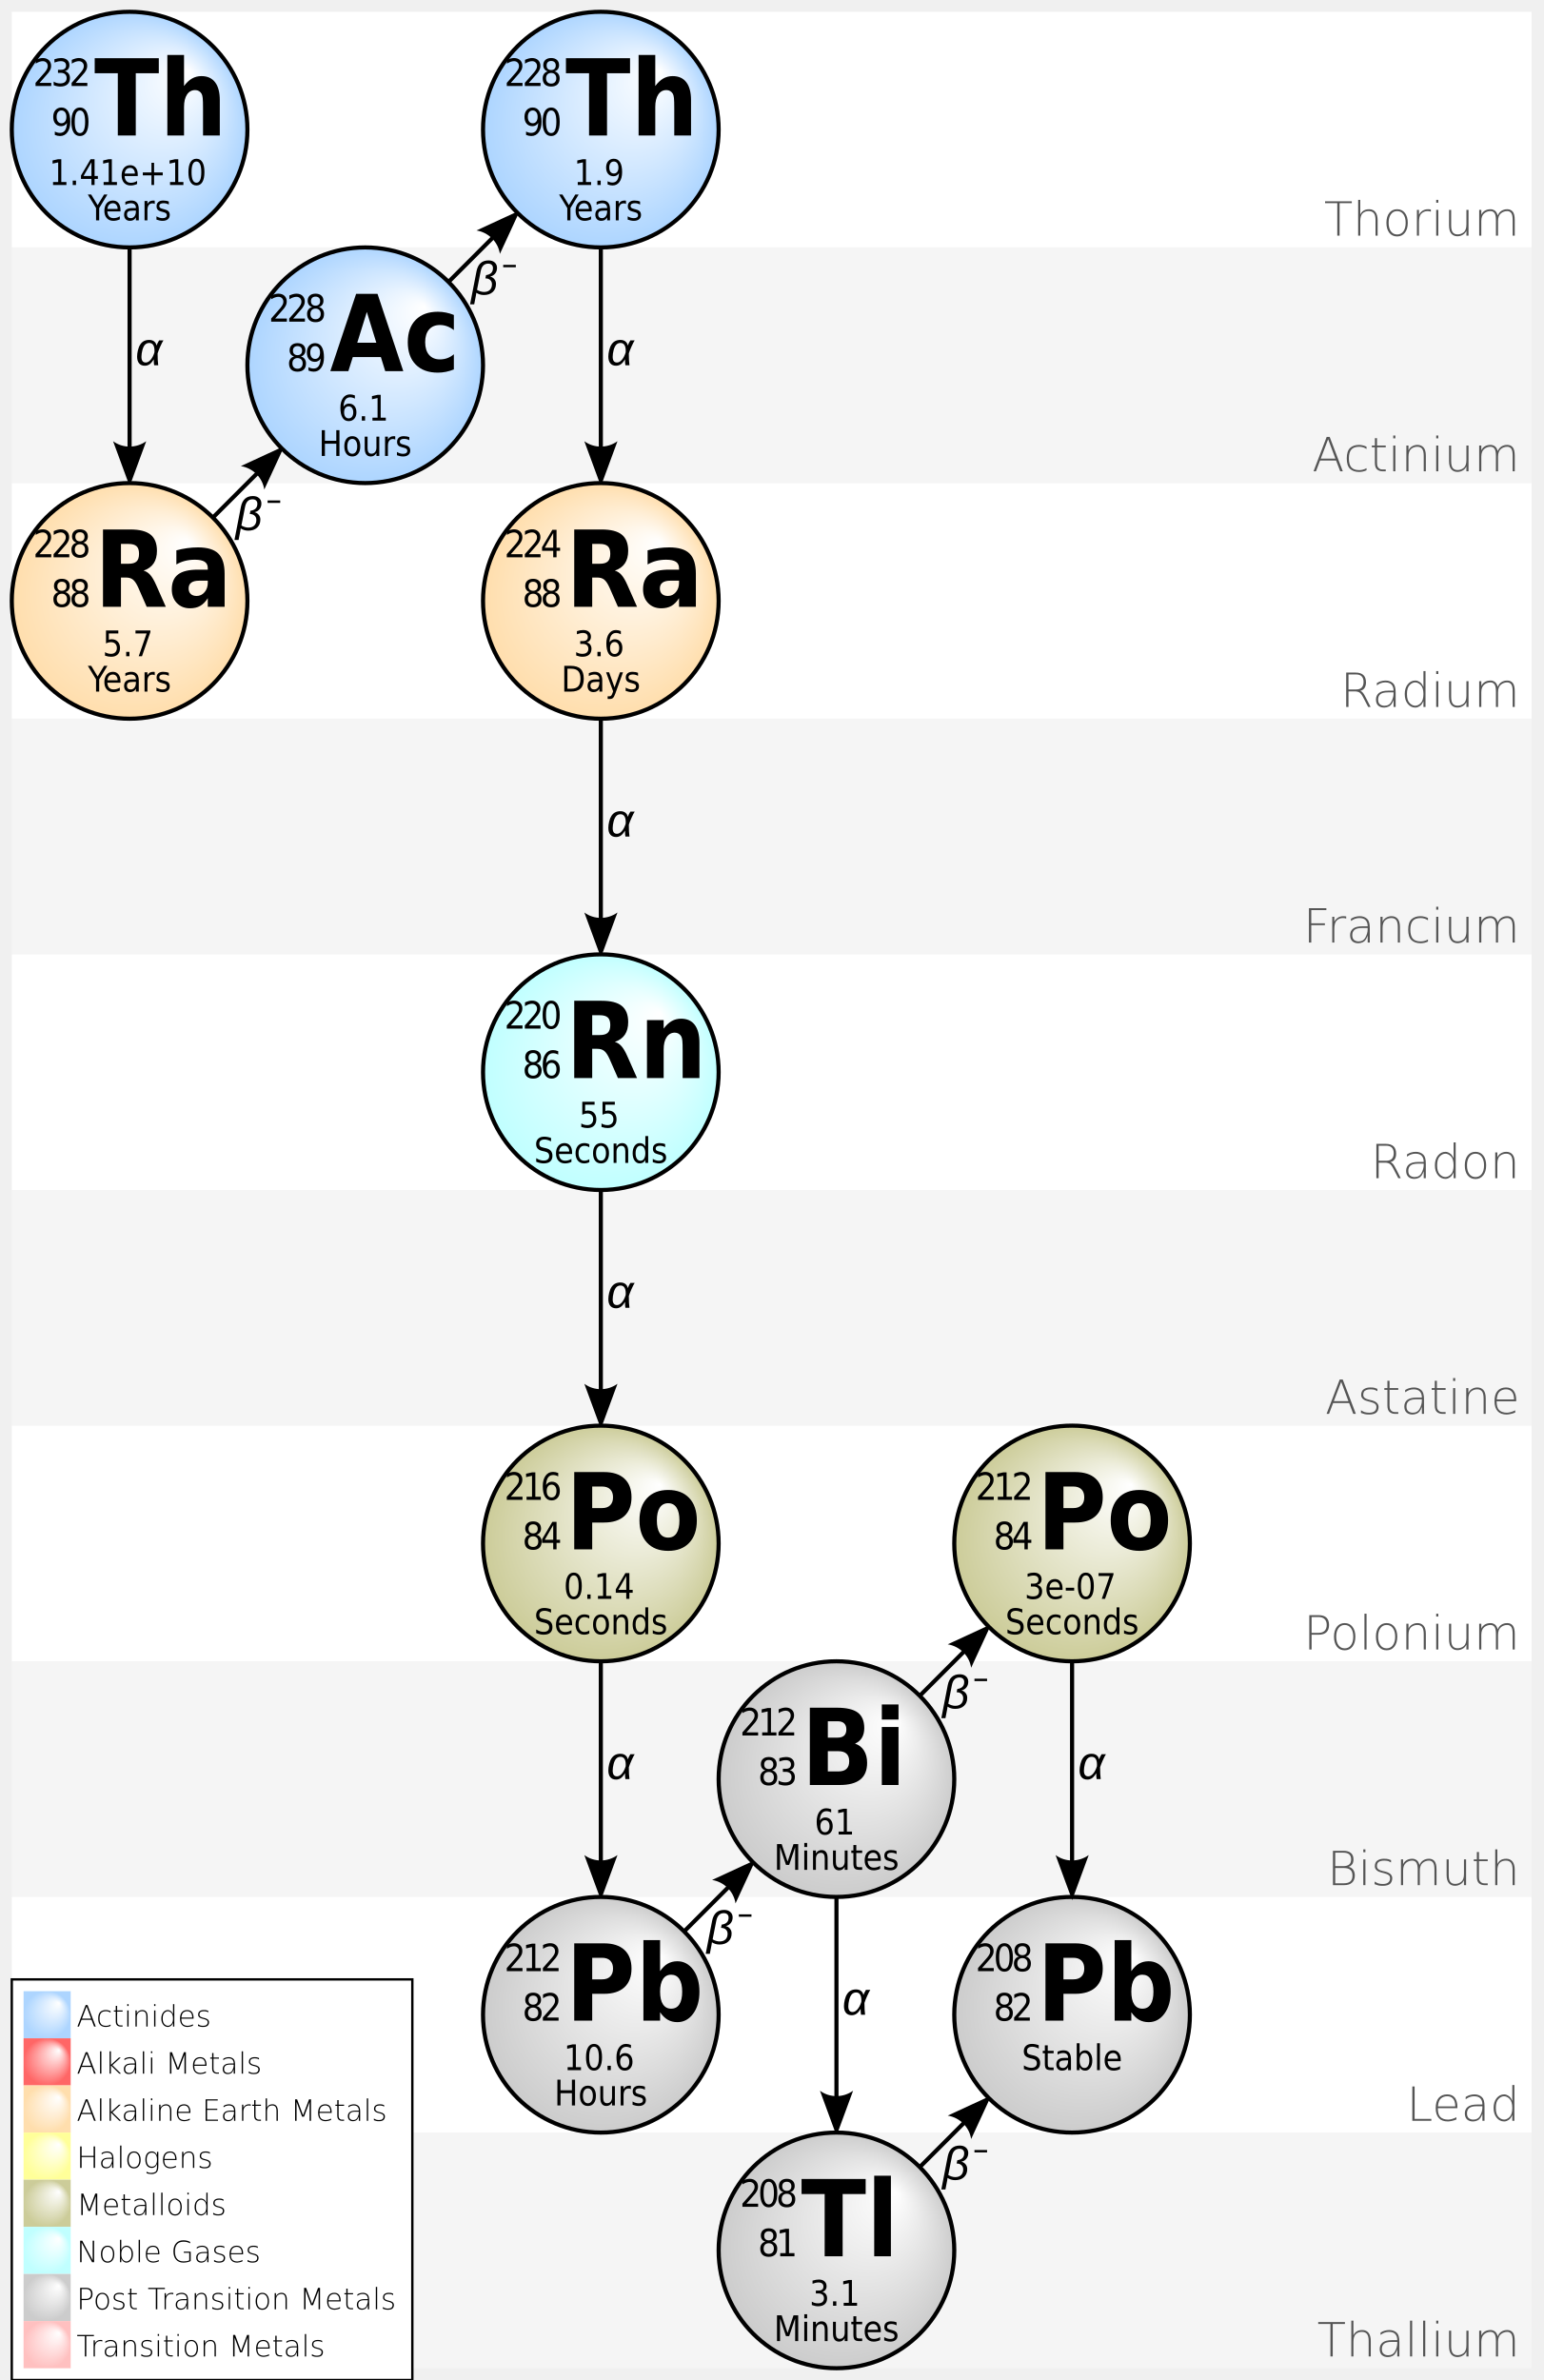
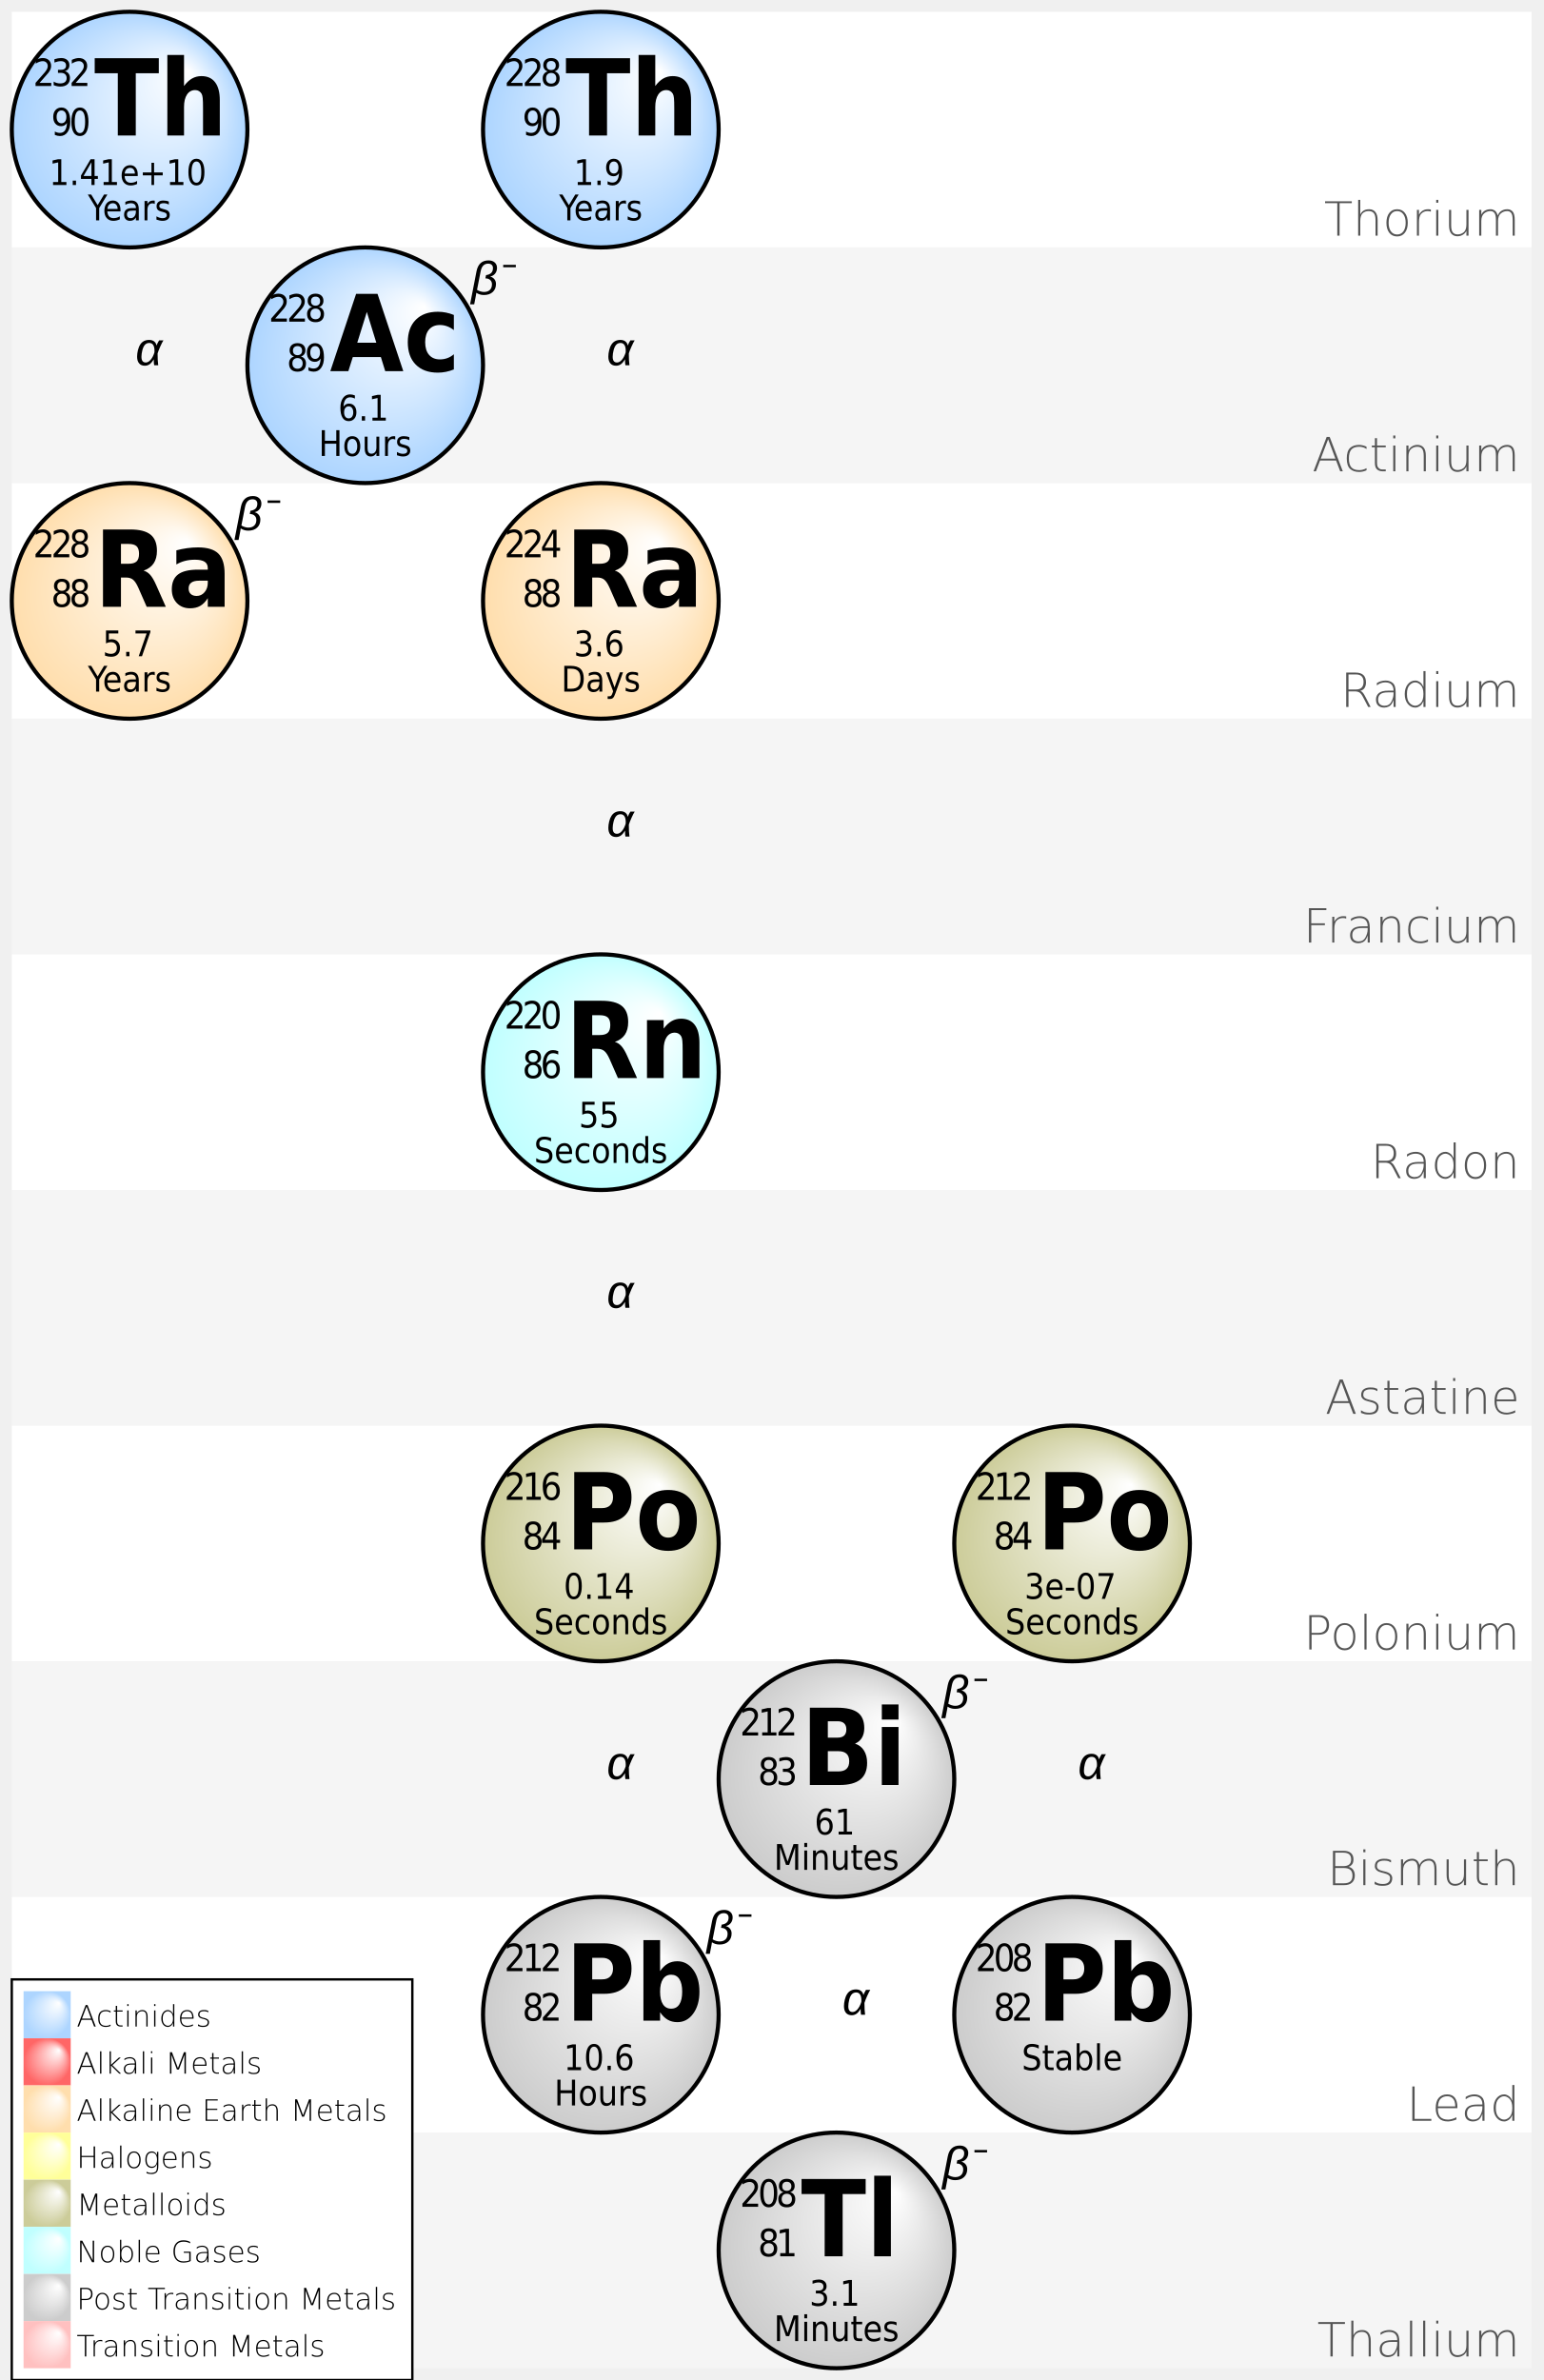
- <svg xmlns="http://www.w3.org/2000/svg" xmlns:xlink="http://www.w3.org/1999/xlink" width="1310" height="2020" version="1.1">
+ <svg xmlns="http://www.w3.org/2000/svg" xmlns:xlink="http://www.w3.org/1999/xlink" width="1310" height="2020">
  <defs>
-     <style type="text/css">
-   
-   tspan {font-family: DejaVu Sans Condensed, sans-serif; font-size:25px}
-   .symbol {font-family: DejaVu Sans Condensed, sans-serif; font-size:90px; font-weight:bold; stroke: none}
-   .su {font-size: 32px; font-family: DejaVu Sans Condensed, sans-serif; text-anchor:end; letter-spacing:-3px}
-   .halflife {font-size: 32px; font-family: DejaVu Sans Condensed, sans-serif; text-anchor:middle; font-size: 30px}
-   
-   circle {stroke-width:3.5; stroke:black}
-   .nonmetal {fill: url(#nonmetal)}
-   .noblegas {fill: url(#noblegas)}
-   .alkali {fill:url(#alkali)}
-   .alkaline {fill:url(#alkaline)}
-   .metalloid {fill:url(#metalloid)}
-   .halogen {fill:url(#halogen)}
-   .poormetal {fill:url(#poormetal)}
-   .lanthanide {fill:url(#lanthanide)}
-   .actinide {fill: url(#actinide)}
-   .transition {fill: url(#transition)}
-   line {marker-end:url(#Arrow2Mend); stroke-width:3.5; stroke:black}
-   .ab {font-family: Liberation Sans, sans-serif; font-style:italic; font-size:40px}
-   .background0 {stroke: none; fill: #ffffff}
-   .background1 {stroke: none; fill: #f5f5f5}
-   .SideKey {fill: #555555; font-family: DejaVu Sans Light, sans-serif; font-size: 40px; text-anchor: end}
-   .key {font-family: DejaVu Sans Light, sans-serif; font-size: 25px}
-   </style>
-     <marker refX="0" refY="0" orient="auto" id="Arrow2Mend" style="overflow:visible">
-       <path d="M 8.719,4.034 -2.207,0.016 8.719,-4.002 c -1.745,2.372 -1.735,5.617 -6e-7,8.035 z" transform="scale(-1,-1)" id="path4011" style="font-size:12px;fill-rule:evenodd;stroke-width:0.625;stroke-linejoin:round" />
+     <radialGradient id="ball" fx="75%" fy="25%">
+       <stop offset="0%" stop-color="#fff" />
+       <stop offset="100%" stop-color="gray" />
+     </radialGradient>
+     <radialGradient xlink:href="#ball" id="actinide">
+       <stop offset="0%" stop-color="#fff" />
+       <stop offset="100%" stop-color="#add5ff" />
+     </radialGradient>
+     <radialGradient xlink:href="#ball" id="nonmetal">
+       <stop offset="0%" stop-color="#fff" />
+       <stop offset="100%" stop-color="#a0ffa0" />
+     </radialGradient>
+     <radialGradient xlink:href="#ball" id="noblegas">
+       <stop offset="0%" stop-color="#fff" />
+       <stop offset="100%" stop-color="#c0ffff" />
+     </radialGradient>
+     <radialGradient xlink:href="#ball" id="alkali">
+       <stop offset="0%" stop-color="#fff" />
+       <stop offset="100%" stop-color="#f66" />
+     </radialGradient>
+     <radialGradient xlink:href="#ball" id="alkaline">
+       <stop offset="0%" stop-color="#fff" />
+       <stop offset="100%" stop-color="#ffdead" />
+     </radialGradient>
+     <radialGradient xlink:href="#ball" id="metalloid">
+       <stop offset="0%" stop-color="#fff" />
+       <stop offset="100%" stop-color="#cc9" />
+     </radialGradient>
+     <radialGradient xlink:href="#ball" id="halogen">
+       <stop offset="0%" stop-color="#fff" />
+       <stop offset="100%" stop-color="#ff9" />
+     </radialGradient>
+     <radialGradient xlink:href="#ball" id="poormetal">
+       <stop offset="0%" stop-color="#fff" />
+       <stop offset="100%" stop-color="#ccc" />
+     </radialGradient>
+     <radialGradient xlink:href="#ball" id="lanthanide">
+       <stop offset="0%" stop-color="#fff" />
+       <stop offset="100%" stop-color="#ffbfff" />
+     </radialGradient>
+     <radialGradient xlink:href="#ball" id="transition">
+       <stop offset="0%" stop-color="#fff" />
+       <stop offset="100%" stop-color="#ffc0c0" />
+     </radialGradient>
+     <marker id="Arrow2Mend" orient="auto" overflow="visible" refX="0" refY="0">
+       <path id="path4011" fill-rule="evenodd" stroke-linejoin="round" stroke-width=".625" d="M8.719 4.034-2.207.016 8.719-4.002c-1.746 2.372-1.736 5.618 0 8.036z" font-size="12" transform="scale(-1)" />
    </marker>
-     <radialGradient id="ball" fx="75%" fy="25%">
-       <stop offset="0%" stop-color="white" />
-       <stop offset="100%" stop-color="grey" />
-     </radialGradient>
-     <radialGradient id="actinide" xlink:href="#ball">
-       <stop offset="0%" stop-color="white" />
-       <stop offset="100%" stop-color="#add5ff" />
-     </radialGradient>
-     <radialGradient id="nonmetal" xlink:href="#ball">
-       <stop offset="0%" stop-color="white" />
-       <stop offset="100%" stop-color="#a0ffa0" />
-     </radialGradient>
-     <radialGradient id="noblegas" xlink:href="#ball">
-       <stop offset="0%" stop-color="white" />
-       <stop offset="100%" stop-color="#c0ffff" />
-     </radialGradient>
-     <radialGradient id="alkali" xlink:href="#ball">
-       <stop offset="0%" stop-color="white" />
-       <stop offset="100%" stop-color="#ff6666" />
-     </radialGradient>
-     <radialGradient id="alkaline" xlink:href="#ball">
-       <stop offset="0%" stop-color="white" />
-       <stop offset="100%" stop-color="#ffdead" />
-     </radialGradient>
-     <radialGradient id="metalloid" xlink:href="#ball">
-       <stop offset="0%" stop-color="white" />
-       <stop offset="100%" stop-color="#cccc99" />
-     </radialGradient>
-     <radialGradient id="halogen" xlink:href="#ball">
-       <stop offset="0%" stop-color="white" />
-       <stop offset="100%" stop-color="#ffff99" />
-     </radialGradient>
-     <radialGradient id="poormetal" xlink:href="#ball">
-       <stop offset="0%" stop-color="white" />
-       <stop offset="100%" stop-color="#cccccc" />
-     </radialGradient>
-     <radialGradient id="lanthanide" xlink:href="#ball">
-       <stop offset="0%" stop-color="white" />
-       <stop offset="100%" stop-color="#ffbfff" />
-     </radialGradient>
-     <radialGradient id="transition" xlink:href="#ball">
-       <stop offset="0%" stop-color="white" />
-       <stop offset="100%" stop-color="#ffc0c0" />
-     </radialGradient>
+     <style>
+       tspan{font-size:25px}.symbol{font-size:90px;font-weight:700;stroke:none}.halflife,.su,.symbol,tspan{font-family:DejaVu Sans Condensed,sans-serif}.su{font-size:32px;text-anchor:end;letter-spacing:-3px}.halflife{text-anchor:middle;font-size:30px}circle{stroke-width:3.5;stroke:#000}.noblegas{fill:url(#noblegas)}.alkaline{fill:url(#alkaline)}.metalloid{fill:url(#metalloid)}.poormetal{fill:url(#poormetal)}.actinide{fill:url(#actinide)}.ab{font-family:Liberation Sans,sans-serif;font-style:italic;font-size:40px}.background0{stroke:none;fill:#fff}.background1{stroke:none;fill:#f5f5f5}.SideKey,.key{font-family:DejaVu Sans Light,sans-serif}.SideKey{fill:#555;font-size:40px;text-anchor:end}.key{font-size:25px}
+     </style>
  </defs>
-   <rect x="10" y="10" width="1290" height="200" class="background0" />
-   <rect x="10" y="210" width="1290" height="200" class="background1" />
-   <rect x="10" y="410" width="1290" height="200" class="background0" />
-   <rect x="10" y="610" width="1290" height="200" class="background1" />
-   <rect x="10" y="810" width="1290" height="200" class="background0" />
-   <rect x="10" y="1010" width="1290" height="200" class="background1" />
-   <rect x="10" y="1210" width="1290" height="200" class="background0" />
-   <rect x="10" y="1410" width="1290" height="200" class="background1" />
-   <rect x="10" y="1610" width="1290" height="200" class="background0" />
-   <rect x="10" y="1810" width="1290" height="200" class="background1" />
+   <path d="M10 10h1290v200H10z" class="background0" />
+   <path d="M10 210h1290v200H10z" class="background1" />
+   <path d="M10 410h1290v200H10z" class="background0" />
+   <path d="M10 610h1290v200H10z" class="background1" />
+   <path d="M10 810h1290v200H10z" class="background0" />
+   <path d="M10 1010h1290v200H10z" class="background1" />
+   <path d="M10 1210h1290v200H10z" class="background0" />
+   <path d="M10 1410h1290v200H10z" class="background1" />
+   <path d="M10 1610h1290v200H10z" class="background0" />
+   <path d="M10 1810h1290v200H10z" class="background1" />
  <text x="1290" y="200" class="SideKey">Thorium</text>
  <text x="1290" y="400" class="SideKey">Actinium</text>
  <text x="1290" y="600" class="SideKey">Radium</text>
  <text x="1290" y="800" class="SideKey">Francium</text>
  <text x="1290" y="1000" class="SideKey">Radon</text>
  <text x="1290" y="1200" class="SideKey">Astatine</text>
  <text x="1290" y="1400" class="SideKey">Polonium</text>
  <text x="1290" y="1600" class="SideKey">Bismuth</text>
  <text x="1290" y="1800" class="SideKey">Lead</text>
  <text x="1290" y="2000" class="SideKey">Thallium</text>
-   <g transform="translate(0,1670)">
-     <rect x="10" y="10" width="340" height="340" style="fill: white; stroke: black; stroke-width: 2px" />
-     <rect x="20" y="20" width="40" height="40" class="actinide" />
-     <text x="65" y="50" class="key">Actinides</text>
-     <rect x="20" y="60" width="40" height="40" class="alkali" />
-     <text x="65" y="90" class="key">Alkali Metals</text>
-     <rect x="20" y="100" width="40" height="40" class="alkaline" />
-     <text x="65" y="130" class="key">Alkaline Earth Metals</text>
-     <rect x="20" y="140" width="40" height="40" class="halogen" />
-     <text x="65" y="170" class="key">Halogens</text>
-     <rect x="20" y="180" width="40" height="40" class="metalloid" />
-     <text x="65" y="210" class="key">Metalloids</text>
-     <rect x="20" y="220" width="40" height="40" class="noblegas" />
-     <text x="65" y="250" class="key">Noble Gases</text>
-     <rect x="20" y="260" width="40" height="40" class="poormetal" />
-     <text x="65" y="290" class="key">Post Transition Metals</text>
-     <rect x="20" y="300" width="40" height="40" class="transition" />
-     <text x="65" y="330" class="key">Transition Metals</text>
-   </g>
-   <circle style="stroke: black; stroke-width: 3.5" cx="110" cy="110" r="100" class="actinide" />
+   <path fill="#fff" stroke="#000" stroke-width="2" d="M10 10h340v340H10z" transform="translate(0 1670)" />
+   <path d="M20 20h40v40H20z" class="actinide" transform="translate(0 1670)" />
+   <text x="65" y="50" class="key" transform="translate(0 1670)">Actinides</text>
+   <path fill="url(#alkali)" d="M20 60h40v40H20z" transform="translate(0 1670)" />
+   <text x="65" y="90" class="key" transform="translate(0 1670)">Alkali Metals</text>
+   <path d="M20 100h40v40H20z" class="alkaline" transform="translate(0 1670)" />
+   <text x="65" y="130" class="key" transform="translate(0 1670)">Alkaline Earth Metals</text>
+   <path fill="url(#halogen)" d="M20 140h40v40H20z" transform="translate(0 1670)" />
+   <text x="65" y="170" class="key" transform="translate(0 1670)">Halogens</text>
+   <path d="M20 180h40v40H20z" class="metalloid" transform="translate(0 1670)" />
+   <text x="65" y="210" class="key" transform="translate(0 1670)">Metalloids</text>
+   <path d="M20 220h40v40H20z" class="noblegas" transform="translate(0 1670)" />
+   <text x="65" y="250" class="key" transform="translate(0 1670)">Noble Gases</text>
+   <path d="M20 260h40v40H20z" class="poormetal" transform="translate(0 1670)" />
+   <text x="65" y="290" class="key" transform="translate(0 1670)">Post Transition Metals</text>
+   <path fill="url(#transition)" d="M20 300h40v40H20z" transform="translate(0 1670)" />
+   <text x="65" y="330" class="key" transform="translate(0 1670)">Transition Metals</text>
+   <circle cx="110" cy="110" r="100" stroke="#000" stroke-width="3.5" class="actinide" />
  <text>
    <tspan x="80" y="115" class="su">90</tspan>
-     <tspan x="80" dy="-42" class="su">232</tspan>
-     <tspan x="80" dy="42" class="symbol">Th</tspan>
-     <tspan x="110" dy="1.4em" class="halflife">1.41e+10</tspan>
-     <tspan x="110" dy="1em" class="halflife">Years</tspan>
-   </text>
-   <line x1="110" y1="210" x2="110" y2="405" />
+     <tspan x="80" class="su" dy="-42">232</tspan>
+     <tspan x="80" class="symbol" dy="42">Th</tspan>
+     <tspan x="110" class="halflife" dy="1.4em">1.41e+10</tspan>
+     <tspan x="110" class="halflife" dy="1em">Years</tspan>
+   </text>
+   <path d="M110 210v195" />
  <text x="115" y="310" class="ab">α</text>
-   <circle style="stroke: black; stroke-width: 3.5" cx="110" cy="510" r="100" class="alkaline" />
+   <circle cx="110" cy="510" r="100" stroke="#000" stroke-width="3.5" class="alkaline" />
  <text>
    <tspan x="80" y="515" class="su">88</tspan>
-     <tspan x="80" dy="-42" class="su">228</tspan>
-     <tspan x="80" dy="42" class="symbol">Ra</tspan>
-     <tspan x="110" dy="1.4em" class="halflife">5.7</tspan>
-     <tspan x="110" dy="1em" class="halflife">Years</tspan>
-   </text>
-   <line x1="181" y1="439" x2="236" y2="384" />
+     <tspan x="80" class="su" dy="-42">228</tspan>
+     <tspan x="80" class="symbol" dy="42">Ra</tspan>
+     <tspan x="110" class="halflife" dy="1.4em">5.7</tspan>
+     <tspan x="110" class="halflife" dy="1em">Years</tspan>
+   </text>
+   <path d="m181 439 55-55" />
  <text x="200" y="450" class="ab">β⁻</text>
-   <circle style="stroke: black; stroke-width: 3.5" cx="310" cy="310" r="100" class="actinide" />
+   <circle cx="310" cy="310" r="100" stroke="#000" stroke-width="3.5" class="actinide" />
  <text>
    <tspan x="280" y="315" class="su">89</tspan>
-     <tspan x="280" dy="-42" class="su">228</tspan>
-     <tspan x="280" dy="42" class="symbol">Ac</tspan>
-     <tspan x="310" dy="1.4em" class="halflife">6.1</tspan>
-     <tspan x="310" dy="1em" class="halflife">Hours</tspan>
-   </text>
-   <line x1="381" y1="239" x2="436" y2="184" />
+     <tspan x="280" class="su" dy="-42">228</tspan>
+     <tspan x="280" class="symbol" dy="42">Ac</tspan>
+     <tspan x="310" class="halflife" dy="1.4em">6.1</tspan>
+     <tspan x="310" class="halflife" dy="1em">Hours</tspan>
+   </text>
+   <path d="m381 239 55-55" />
  <text x="400" y="250" class="ab">β⁻</text>
-   <circle style="stroke: black; stroke-width: 3.5" cx="510" cy="110" r="100" class="actinide" />
+   <circle cx="510" cy="110" r="100" stroke="#000" stroke-width="3.5" class="actinide" />
  <text>
    <tspan x="480" y="115" class="su">90</tspan>
-     <tspan x="480" dy="-42" class="su">228</tspan>
-     <tspan x="480" dy="42" class="symbol">Th</tspan>
-     <tspan x="510" dy="1.4em" class="halflife">1.9</tspan>
-     <tspan x="510" dy="1em" class="halflife">Years</tspan>
-   </text>
-   <line x1="510" y1="210" x2="510" y2="405" />
+     <tspan x="480" class="su" dy="-42">228</tspan>
+     <tspan x="480" class="symbol" dy="42">Th</tspan>
+     <tspan x="510" class="halflife" dy="1.4em">1.9</tspan>
+     <tspan x="510" class="halflife" dy="1em">Years</tspan>
+   </text>
+   <path d="M510 210v195" />
  <text x="515" y="310" class="ab">α</text>
-   <circle style="stroke: black; stroke-width: 3.5" cx="510" cy="510" r="100" class="alkaline" />
+   <circle cx="510" cy="510" r="100" stroke="#000" stroke-width="3.5" class="alkaline" />
  <text>
    <tspan x="480" y="515" class="su">88</tspan>
-     <tspan x="480" dy="-42" class="su">224</tspan>
-     <tspan x="480" dy="42" class="symbol">Ra</tspan>
-     <tspan x="510" dy="1.4em" class="halflife">3.6</tspan>
-     <tspan x="510" dy="1em" class="halflife">Days</tspan>
-   </text>
-   <line x1="510" y1="610" x2="510" y2="805" />
+     <tspan x="480" class="su" dy="-42">224</tspan>
+     <tspan x="480" class="symbol" dy="42">Ra</tspan>
+     <tspan x="510" class="halflife" dy="1.4em">3.6</tspan>
+     <tspan x="510" class="halflife" dy="1em">Days</tspan>
+   </text>
+   <path d="M510 610v195" />
  <text x="515" y="710" class="ab">α</text>
-   <circle style="stroke: black; stroke-width: 3.5" cx="510" cy="910" r="100" class="noblegas" />
+   <circle cx="510" cy="910" r="100" stroke="#000" stroke-width="3.5" class="noblegas" />
  <text>
    <tspan x="480" y="915" class="su">86</tspan>
-     <tspan x="480" dy="-42" class="su">220</tspan>
-     <tspan x="480" dy="42" class="symbol">Rn</tspan>
-     <tspan x="510" dy="1.4em" class="halflife">55</tspan>
-     <tspan x="510" dy="1em" class="halflife">Seconds</tspan>
-   </text>
-   <line x1="510" y1="1010" x2="510" y2="1205" />
+     <tspan x="480" class="su" dy="-42">220</tspan>
+     <tspan x="480" class="symbol" dy="42">Rn</tspan>
+     <tspan x="510" class="halflife" dy="1.4em">55</tspan>
+     <tspan x="510" class="halflife" dy="1em">Seconds</tspan>
+   </text>
+   <path d="M510 1010v195" />
  <text x="515" y="1110" class="ab">α</text>
-   <circle style="stroke: black; stroke-width: 3.5" cx="510" cy="1310" r="100" class="metalloid" />
+   <circle cx="510" cy="1310" r="100" stroke="#000" stroke-width="3.5" class="metalloid" />
  <text>
    <tspan x="480" y="1315" class="su">84</tspan>
-     <tspan x="480" dy="-42" class="su">216</tspan>
-     <tspan x="480" dy="42" class="symbol">Po</tspan>
-     <tspan x="510" dy="1.4em" class="halflife">0.14</tspan>
-     <tspan x="510" dy="1em" class="halflife">Seconds</tspan>
-   </text>
-   <line x1="510" y1="1410" x2="510" y2="1605" />
+     <tspan x="480" class="su" dy="-42">216</tspan>
+     <tspan x="480" class="symbol" dy="42">Po</tspan>
+     <tspan x="510" class="halflife" dy="1.4em">0.14</tspan>
+     <tspan x="510" class="halflife" dy="1em">Seconds</tspan>
+   </text>
+   <path d="M510 1410v195" />
  <text x="515" y="1510" class="ab">α</text>
-   <circle style="stroke: black; stroke-width: 3.5" cx="510" cy="1710" r="100" class="poormetal" />
+   <circle cx="510" cy="1710" r="100" stroke="#000" stroke-width="3.5" class="poormetal" />
  <text>
    <tspan x="480" y="1715" class="su">82</tspan>
-     <tspan x="480" dy="-42" class="su">212</tspan>
-     <tspan x="480" dy="42" class="symbol">Pb</tspan>
-     <tspan x="510" dy="1.4em" class="halflife">10.6</tspan>
-     <tspan x="510" dy="1em" class="halflife">Hours</tspan>
-   </text>
-   <line x1="581" y1="1639" x2="636" y2="1584" />
+     <tspan x="480" class="su" dy="-42">212</tspan>
+     <tspan x="480" class="symbol" dy="42">Pb</tspan>
+     <tspan x="510" class="halflife" dy="1.4em">10.6</tspan>
+     <tspan x="510" class="halflife" dy="1em">Hours</tspan>
+   </text>
+   <path d="m581 1639 55-55" />
  <text x="600" y="1650" class="ab">β⁻</text>
-   <circle style="stroke: black; stroke-width: 3.5" cx="710" cy="1510" r="100" class="poormetal" />
+   <circle cx="710" cy="1510" r="100" stroke="#000" stroke-width="3.5" class="poormetal" />
  <text>
    <tspan x="680" y="1515" class="su">83</tspan>
-     <tspan x="680" dy="-42" class="su">212</tspan>
-     <tspan x="680" dy="42" class="symbol">Bi</tspan>
-     <tspan x="710" dy="1.4em" class="halflife">61</tspan>
-     <tspan x="710" dy="1em" class="halflife">Minutes</tspan>
-   </text>
-   <line x1="710" y1="1610" x2="710" y2="1805" />
+     <tspan x="680" class="su" dy="-42">212</tspan>
+     <tspan x="680" class="symbol" dy="42">Bi</tspan>
+     <tspan x="710" class="halflife" dy="1.4em">61</tspan>
+     <tspan x="710" class="halflife" dy="1em">Minutes</tspan>
+   </text>
+   <path d="M710 1610v195" />
  <text x="715" y="1710" class="ab">α</text>
-   <circle style="stroke: black; stroke-width: 3.5" cx="710" cy="1910" r="100" class="poormetal" />
+   <circle cx="710" cy="1910" r="100" stroke="#000" stroke-width="3.5" class="poormetal" />
  <text>
    <tspan x="680" y="1915" class="su">81</tspan>
-     <tspan x="680" dy="-42" class="su">208</tspan>
-     <tspan x="680" dy="42" class="symbol">Tl</tspan>
-     <tspan x="710" dy="1.4em" class="halflife">3.1</tspan>
-     <tspan x="710" dy="1em" class="halflife">Minutes</tspan>
-   </text>
-   <line x1="781" y1="1839" x2="836" y2="1784" />
+     <tspan x="680" class="su" dy="-42">208</tspan>
+     <tspan x="680" class="symbol" dy="42">Tl</tspan>
+     <tspan x="710" class="halflife" dy="1.4em">3.1</tspan>
+     <tspan x="710" class="halflife" dy="1em">Minutes</tspan>
+   </text>
+   <path d="m781 1839 55-55" />
  <text x="800" y="1850" class="ab">β⁻</text>
-   <circle style="stroke: black; stroke-width: 3.5" cx="910" cy="1710" r="100" class="poormetal" />
+   <circle cx="910" cy="1710" r="100" stroke="#000" stroke-width="3.5" class="poormetal" />
  <text>
    <tspan x="880" y="1715" class="su">82</tspan>
-     <tspan x="880" dy="-42" class="su">208</tspan>
-     <tspan x="880" dy="42" class="symbol">Pb</tspan>
-     <tspan x="910" dy="1.4em" class="halflife">Stable</tspan>
-   </text>
-   <line x1="781" y1="1439" x2="836" y2="1384" />
+     <tspan x="880" class="su" dy="-42">208</tspan>
+     <tspan x="880" class="symbol" dy="42">Pb</tspan>
+     <tspan x="910" class="halflife" dy="1.4em">Stable</tspan>
+   </text>
+   <path d="m781 1439 55-55" />
  <text x="800" y="1450" class="ab">β⁻</text>
-   <circle style="stroke: black; stroke-width: 3.5" cx="910" cy="1310" r="100" class="metalloid" />
+   <circle cx="910" cy="1310" r="100" stroke="#000" stroke-width="3.5" class="metalloid" />
  <text>
    <tspan x="880" y="1315" class="su">84</tspan>
-     <tspan x="880" dy="-42" class="su">212</tspan>
-     <tspan x="880" dy="42" class="symbol">Po</tspan>
-     <tspan x="910" dy="1.4em" class="halflife">3e-07</tspan>
-     <tspan x="910" dy="1em" class="halflife">Seconds</tspan>
-   </text>
-   <line x1="910" y1="1410" x2="910" y2="1605" />
+     <tspan x="880" class="su" dy="-42">212</tspan>
+     <tspan x="880" class="symbol" dy="42">Po</tspan>
+     <tspan x="910" class="halflife" dy="1.4em">3e-07</tspan>
+     <tspan x="910" class="halflife" dy="1em">Seconds</tspan>
+   </text>
+   <path d="M910 1410v195" />
  <text x="915" y="1510" class="ab">α</text>
</svg>
